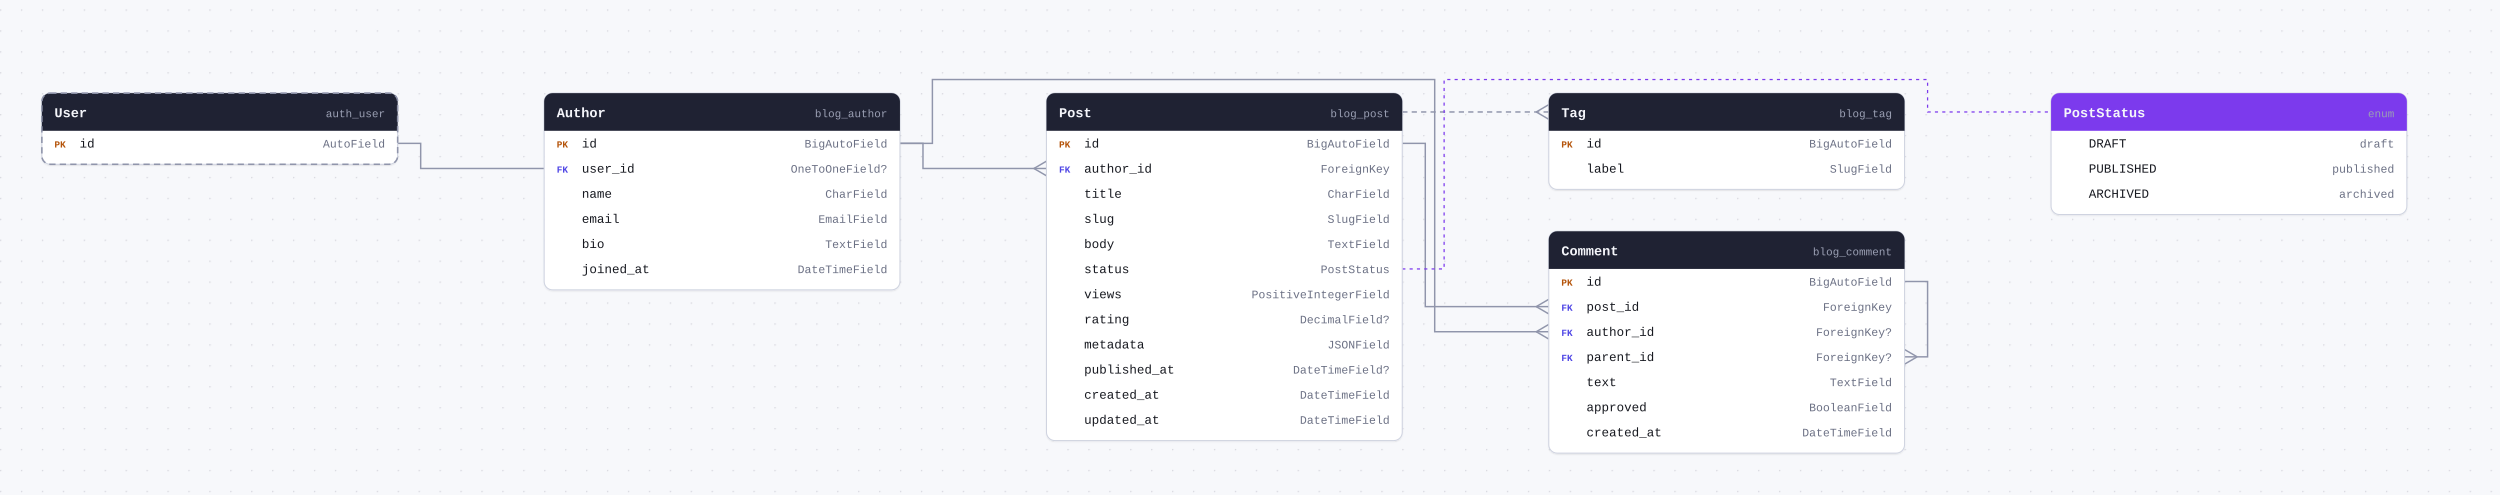
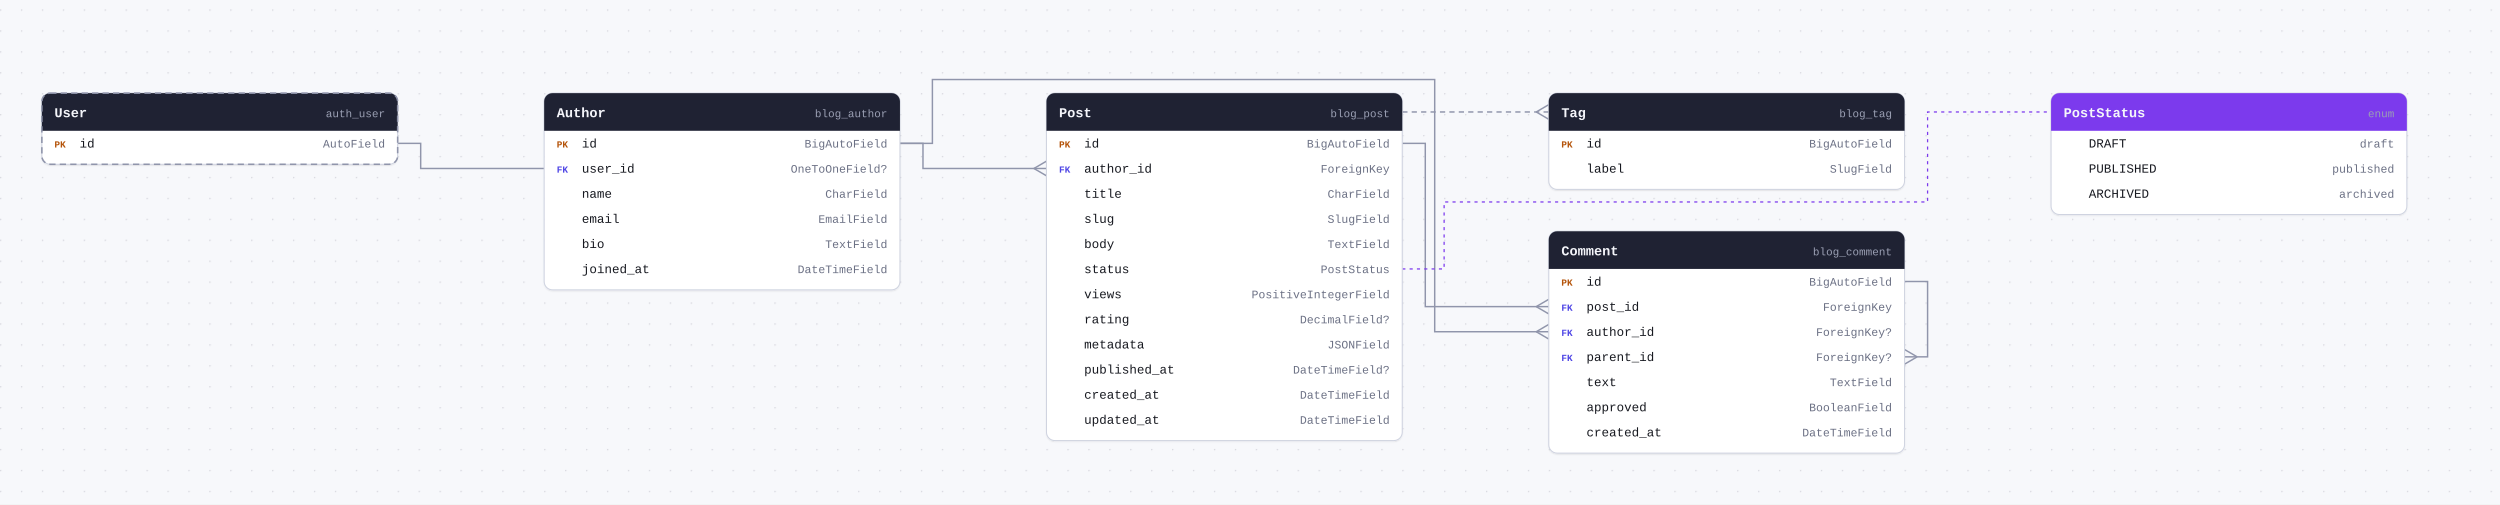
- <svg xmlns="http://www.w3.org/2000/svg" width="2389" height="473" viewBox="0 -49 2389 473">
+ <svg xmlns="http://www.w3.org/2000/svg" width="2389" height="482" viewBox="0 -49 2389 482">
  <defs>
    <pattern id="dots" width="20" height="20" patternUnits="userSpaceOnUse">
      <circle cx="0.7" cy="0.7" r="0.7" fill="#d4d4dc" />
    </pattern>
    <filter id="shadow" x="-5%" y="-5%" width="110%" height="115%">
      <feDropShadow dx="0" dy="1" stdDeviation="1" flood-color="#000000" flood-opacity="0.08" />
    </filter>
  </defs>
-   <rect y="-49" width="2389" height="473" fill="#f7f8fb" />
-   <rect y="-49" width="2389" height="473" fill="url(#dots)" />
+   <rect y="-49" width="2389" height="482" fill="#f7f8fb" />
+   <rect y="-49" width="2389" height="482" fill="url(#dots)" />
  <path class="relation-edge" d="M380 88 L402 88 L402 112 L520 112" fill="none" stroke="#9095ab" stroke-width="1.4" />
  <path class="relation-edge" d="M860 88 L882 88 L882 112 L1000 112" fill="none" stroke="#9095ab" stroke-width="1.4" />
  <path d="M988 112 L1000 105 M988 112 L1000 119" fill="none" stroke="#9095ab" stroke-width="1.4" />
  <path class="relation-edge" d="M1340 58 L1362 58 L1362 58 L1480 58" fill="none" stroke="#9095ab" stroke-width="1.4" stroke-dasharray="5 4" />
  <path d="M1468 58 L1480 51 M1468 58 L1480 65" fill="none" stroke="#9095ab" stroke-width="1.4" />
  <path class="relation-edge" d="M1340 88 L1362 88 L1362 244 L1480 244" fill="none" stroke="#9095ab" stroke-width="1.4" />
  <path d="M1468 244 L1480 237 M1468 244 L1480 251" fill="none" stroke="#9095ab" stroke-width="1.4" />
  <path class="relation-edge" d="M860 88 L891 88 L891 27 L1371 27 L1371 268 L1480 268" fill="none" stroke="#9095ab" stroke-width="1.4" />
  <path d="M1468 268 L1480 261 M1468 268 L1480 275" fill="none" stroke="#9095ab" stroke-width="1.4" />
  <path class="relation-edge" d="M1820 220 L1842 220 L1842 292 L1820 292" fill="none" stroke="#9095ab" stroke-width="1.4" />
  <path d="M1832 292 L1820 285 M1832 292 L1820 299" fill="none" stroke="#9095ab" stroke-width="1.4" />
-   <path class="enum-edge" d="M1340 208 L1380 208 L1380 27 L1842 27 L1842 58 L1960 58" fill="none" stroke="#7c3aed" stroke-width="1.2" stroke-dasharray="3 4" />
+   <path class="enum-edge" d="M1340 208 L1380 208 L1380 144 L1842 144 L1842 58 L1960 58" fill="none" stroke="#7c3aed" stroke-width="1.2" stroke-dasharray="3 4" />
  <g class="model-node">
    <clipPath id="card-0">
      <rect x="520" y="40" width="340" height="188" rx="8" />
    </clipPath>
    <rect x="520" y="40" width="340" height="188" rx="8" fill="#ffffff" stroke="#cfd3e0" filter="url(#shadow)" />
    <rect x="520" y="40" width="340" height="36" fill="#1f2233" clip-path="url(#card-0)" />
    <text x="532" y="63" font-family="ui-monospace, SF Mono, Menlo, Consolas, Liberation Mono, DejaVu Sans Mono, monospace" font-size="13" font-weight="700" text-anchor="start" fill="#f4f5fa">Author</text>
    <text x="848" y="63" font-family="ui-monospace, SF Mono, Menlo, Consolas, Liberation Mono, DejaVu Sans Mono, monospace" font-size="10.5" font-weight="400" text-anchor="end" fill="#9a9fb3">blog_author</text>
    <text x="532" y="92" font-family="ui-monospace, SF Mono, Menlo, Consolas, Liberation Mono, DejaVu Sans Mono, monospace" font-size="9" font-weight="700" text-anchor="start" fill="#b45309">PK</text>
    <text x="556" y="92" font-family="ui-monospace, SF Mono, Menlo, Consolas, Liberation Mono, DejaVu Sans Mono, monospace" font-size="12" font-weight="400" text-anchor="start" fill="#16181f">id</text>
    <text x="848" y="92" font-family="ui-monospace, SF Mono, Menlo, Consolas, Liberation Mono, DejaVu Sans Mono, monospace" font-size="11" font-weight="400" text-anchor="end" fill="#6b7084">BigAutoField</text>
    <text x="532" y="116" font-family="ui-monospace, SF Mono, Menlo, Consolas, Liberation Mono, DejaVu Sans Mono, monospace" font-size="9" font-weight="700" text-anchor="start" fill="#4f46e5">FK</text>
    <text x="556" y="116" font-family="ui-monospace, SF Mono, Menlo, Consolas, Liberation Mono, DejaVu Sans Mono, monospace" font-size="12" font-weight="400" text-anchor="start" fill="#16181f">user_id</text>
    <text x="848" y="116" font-family="ui-monospace, SF Mono, Menlo, Consolas, Liberation Mono, DejaVu Sans Mono, monospace" font-size="11" font-weight="400" text-anchor="end" fill="#6b7084">OneToOneField?</text>
    <text x="556" y="140" font-family="ui-monospace, SF Mono, Menlo, Consolas, Liberation Mono, DejaVu Sans Mono, monospace" font-size="12" font-weight="400" text-anchor="start" fill="#16181f">name</text>
    <text x="848" y="140" font-family="ui-monospace, SF Mono, Menlo, Consolas, Liberation Mono, DejaVu Sans Mono, monospace" font-size="11" font-weight="400" text-anchor="end" fill="#6b7084">CharField</text>
    <text x="556" y="164" font-family="ui-monospace, SF Mono, Menlo, Consolas, Liberation Mono, DejaVu Sans Mono, monospace" font-size="12" font-weight="400" text-anchor="start" fill="#16181f">email</text>
    <text x="848" y="164" font-family="ui-monospace, SF Mono, Menlo, Consolas, Liberation Mono, DejaVu Sans Mono, monospace" font-size="11" font-weight="400" text-anchor="end" fill="#6b7084">EmailField</text>
    <text x="556" y="188" font-family="ui-monospace, SF Mono, Menlo, Consolas, Liberation Mono, DejaVu Sans Mono, monospace" font-size="12" font-weight="400" text-anchor="start" fill="#16181f">bio</text>
    <text x="848" y="188" font-family="ui-monospace, SF Mono, Menlo, Consolas, Liberation Mono, DejaVu Sans Mono, monospace" font-size="11" font-weight="400" text-anchor="end" fill="#6b7084">TextField</text>
    <text x="556" y="212" font-family="ui-monospace, SF Mono, Menlo, Consolas, Liberation Mono, DejaVu Sans Mono, monospace" font-size="12" font-weight="400" text-anchor="start" fill="#16181f">joined_at</text>
    <text x="848" y="212" font-family="ui-monospace, SF Mono, Menlo, Consolas, Liberation Mono, DejaVu Sans Mono, monospace" font-size="11" font-weight="400" text-anchor="end" fill="#6b7084">DateTimeField</text>
  </g>
  <g class="model-node">
    <clipPath id="card-1">
      <rect x="1480" y="40" width="340" height="92" rx="8" />
    </clipPath>
    <rect x="1480" y="40" width="340" height="92" rx="8" fill="#ffffff" stroke="#cfd3e0" filter="url(#shadow)" />
    <rect x="1480" y="40" width="340" height="36" fill="#1f2233" clip-path="url(#card-1)" />
    <text x="1492" y="63" font-family="ui-monospace, SF Mono, Menlo, Consolas, Liberation Mono, DejaVu Sans Mono, monospace" font-size="13" font-weight="700" text-anchor="start" fill="#f4f5fa">Tag</text>
    <text x="1808" y="63" font-family="ui-monospace, SF Mono, Menlo, Consolas, Liberation Mono, DejaVu Sans Mono, monospace" font-size="10.5" font-weight="400" text-anchor="end" fill="#9a9fb3">blog_tag</text>
    <text x="1492" y="92" font-family="ui-monospace, SF Mono, Menlo, Consolas, Liberation Mono, DejaVu Sans Mono, monospace" font-size="9" font-weight="700" text-anchor="start" fill="#b45309">PK</text>
    <text x="1516" y="92" font-family="ui-monospace, SF Mono, Menlo, Consolas, Liberation Mono, DejaVu Sans Mono, monospace" font-size="12" font-weight="400" text-anchor="start" fill="#16181f">id</text>
    <text x="1808" y="92" font-family="ui-monospace, SF Mono, Menlo, Consolas, Liberation Mono, DejaVu Sans Mono, monospace" font-size="11" font-weight="400" text-anchor="end" fill="#6b7084">BigAutoField</text>
    <text x="1516" y="116" font-family="ui-monospace, SF Mono, Menlo, Consolas, Liberation Mono, DejaVu Sans Mono, monospace" font-size="12" font-weight="400" text-anchor="start" fill="#16181f">label</text>
    <text x="1808" y="116" font-family="ui-monospace, SF Mono, Menlo, Consolas, Liberation Mono, DejaVu Sans Mono, monospace" font-size="11" font-weight="400" text-anchor="end" fill="#6b7084">SlugField</text>
  </g>
  <g class="model-node">
    <clipPath id="card-2">
      <rect x="1000" y="40" width="340" height="332" rx="8" />
    </clipPath>
    <rect x="1000" y="40" width="340" height="332" rx="8" fill="#ffffff" stroke="#cfd3e0" filter="url(#shadow)" />
    <rect x="1000" y="40" width="340" height="36" fill="#1f2233" clip-path="url(#card-2)" />
    <text x="1012" y="63" font-family="ui-monospace, SF Mono, Menlo, Consolas, Liberation Mono, DejaVu Sans Mono, monospace" font-size="13" font-weight="700" text-anchor="start" fill="#f4f5fa">Post</text>
    <text x="1328" y="63" font-family="ui-monospace, SF Mono, Menlo, Consolas, Liberation Mono, DejaVu Sans Mono, monospace" font-size="10.5" font-weight="400" text-anchor="end" fill="#9a9fb3">blog_post</text>
    <text x="1012" y="92" font-family="ui-monospace, SF Mono, Menlo, Consolas, Liberation Mono, DejaVu Sans Mono, monospace" font-size="9" font-weight="700" text-anchor="start" fill="#b45309">PK</text>
    <text x="1036" y="92" font-family="ui-monospace, SF Mono, Menlo, Consolas, Liberation Mono, DejaVu Sans Mono, monospace" font-size="12" font-weight="400" text-anchor="start" fill="#16181f">id</text>
    <text x="1328" y="92" font-family="ui-monospace, SF Mono, Menlo, Consolas, Liberation Mono, DejaVu Sans Mono, monospace" font-size="11" font-weight="400" text-anchor="end" fill="#6b7084">BigAutoField</text>
    <text x="1012" y="116" font-family="ui-monospace, SF Mono, Menlo, Consolas, Liberation Mono, DejaVu Sans Mono, monospace" font-size="9" font-weight="700" text-anchor="start" fill="#4f46e5">FK</text>
    <text x="1036" y="116" font-family="ui-monospace, SF Mono, Menlo, Consolas, Liberation Mono, DejaVu Sans Mono, monospace" font-size="12" font-weight="400" text-anchor="start" fill="#16181f">author_id</text>
    <text x="1328" y="116" font-family="ui-monospace, SF Mono, Menlo, Consolas, Liberation Mono, DejaVu Sans Mono, monospace" font-size="11" font-weight="400" text-anchor="end" fill="#6b7084">ForeignKey</text>
    <text x="1036" y="140" font-family="ui-monospace, SF Mono, Menlo, Consolas, Liberation Mono, DejaVu Sans Mono, monospace" font-size="12" font-weight="400" text-anchor="start" fill="#16181f">title</text>
    <text x="1328" y="140" font-family="ui-monospace, SF Mono, Menlo, Consolas, Liberation Mono, DejaVu Sans Mono, monospace" font-size="11" font-weight="400" text-anchor="end" fill="#6b7084">CharField</text>
    <text x="1036" y="164" font-family="ui-monospace, SF Mono, Menlo, Consolas, Liberation Mono, DejaVu Sans Mono, monospace" font-size="12" font-weight="400" text-anchor="start" fill="#16181f">slug</text>
    <text x="1328" y="164" font-family="ui-monospace, SF Mono, Menlo, Consolas, Liberation Mono, DejaVu Sans Mono, monospace" font-size="11" font-weight="400" text-anchor="end" fill="#6b7084">SlugField</text>
    <text x="1036" y="188" font-family="ui-monospace, SF Mono, Menlo, Consolas, Liberation Mono, DejaVu Sans Mono, monospace" font-size="12" font-weight="400" text-anchor="start" fill="#16181f">body</text>
    <text x="1328" y="188" font-family="ui-monospace, SF Mono, Menlo, Consolas, Liberation Mono, DejaVu Sans Mono, monospace" font-size="11" font-weight="400" text-anchor="end" fill="#6b7084">TextField</text>
    <text x="1036" y="212" font-family="ui-monospace, SF Mono, Menlo, Consolas, Liberation Mono, DejaVu Sans Mono, monospace" font-size="12" font-weight="400" text-anchor="start" fill="#16181f">status</text>
    <text x="1328" y="212" font-family="ui-monospace, SF Mono, Menlo, Consolas, Liberation Mono, DejaVu Sans Mono, monospace" font-size="11" font-weight="400" text-anchor="end" fill="#6b7084">PostStatus</text>
    <text x="1036" y="236" font-family="ui-monospace, SF Mono, Menlo, Consolas, Liberation Mono, DejaVu Sans Mono, monospace" font-size="12" font-weight="400" text-anchor="start" fill="#16181f">views</text>
    <text x="1328" y="236" font-family="ui-monospace, SF Mono, Menlo, Consolas, Liberation Mono, DejaVu Sans Mono, monospace" font-size="11" font-weight="400" text-anchor="end" fill="#6b7084">PositiveIntegerField</text>
    <text x="1036" y="260" font-family="ui-monospace, SF Mono, Menlo, Consolas, Liberation Mono, DejaVu Sans Mono, monospace" font-size="12" font-weight="400" text-anchor="start" fill="#16181f">rating</text>
    <text x="1328" y="260" font-family="ui-monospace, SF Mono, Menlo, Consolas, Liberation Mono, DejaVu Sans Mono, monospace" font-size="11" font-weight="400" text-anchor="end" fill="#6b7084">DecimalField?</text>
    <text x="1036" y="284" font-family="ui-monospace, SF Mono, Menlo, Consolas, Liberation Mono, DejaVu Sans Mono, monospace" font-size="12" font-weight="400" text-anchor="start" fill="#16181f">metadata</text>
    <text x="1328" y="284" font-family="ui-monospace, SF Mono, Menlo, Consolas, Liberation Mono, DejaVu Sans Mono, monospace" font-size="11" font-weight="400" text-anchor="end" fill="#6b7084">JSONField</text>
    <text x="1036" y="308" font-family="ui-monospace, SF Mono, Menlo, Consolas, Liberation Mono, DejaVu Sans Mono, monospace" font-size="12" font-weight="400" text-anchor="start" fill="#16181f">published_at</text>
    <text x="1328" y="308" font-family="ui-monospace, SF Mono, Menlo, Consolas, Liberation Mono, DejaVu Sans Mono, monospace" font-size="11" font-weight="400" text-anchor="end" fill="#6b7084">DateTimeField?</text>
    <text x="1036" y="332" font-family="ui-monospace, SF Mono, Menlo, Consolas, Liberation Mono, DejaVu Sans Mono, monospace" font-size="12" font-weight="400" text-anchor="start" fill="#16181f">created_at</text>
    <text x="1328" y="332" font-family="ui-monospace, SF Mono, Menlo, Consolas, Liberation Mono, DejaVu Sans Mono, monospace" font-size="11" font-weight="400" text-anchor="end" fill="#6b7084">DateTimeField</text>
    <text x="1036" y="356" font-family="ui-monospace, SF Mono, Menlo, Consolas, Liberation Mono, DejaVu Sans Mono, monospace" font-size="12" font-weight="400" text-anchor="start" fill="#16181f">updated_at</text>
    <text x="1328" y="356" font-family="ui-monospace, SF Mono, Menlo, Consolas, Liberation Mono, DejaVu Sans Mono, monospace" font-size="11" font-weight="400" text-anchor="end" fill="#6b7084">DateTimeField</text>
  </g>
  <g class="model-node">
    <clipPath id="card-3">
      <rect x="1480" y="172" width="340" height="212" rx="8" />
    </clipPath>
    <rect x="1480" y="172" width="340" height="212" rx="8" fill="#ffffff" stroke="#cfd3e0" filter="url(#shadow)" />
    <rect x="1480" y="172" width="340" height="36" fill="#1f2233" clip-path="url(#card-3)" />
    <text x="1492" y="195" font-family="ui-monospace, SF Mono, Menlo, Consolas, Liberation Mono, DejaVu Sans Mono, monospace" font-size="13" font-weight="700" text-anchor="start" fill="#f4f5fa">Comment</text>
    <text x="1808" y="195" font-family="ui-monospace, SF Mono, Menlo, Consolas, Liberation Mono, DejaVu Sans Mono, monospace" font-size="10.5" font-weight="400" text-anchor="end" fill="#9a9fb3">blog_comment</text>
    <text x="1492" y="224" font-family="ui-monospace, SF Mono, Menlo, Consolas, Liberation Mono, DejaVu Sans Mono, monospace" font-size="9" font-weight="700" text-anchor="start" fill="#b45309">PK</text>
    <text x="1516" y="224" font-family="ui-monospace, SF Mono, Menlo, Consolas, Liberation Mono, DejaVu Sans Mono, monospace" font-size="12" font-weight="400" text-anchor="start" fill="#16181f">id</text>
    <text x="1808" y="224" font-family="ui-monospace, SF Mono, Menlo, Consolas, Liberation Mono, DejaVu Sans Mono, monospace" font-size="11" font-weight="400" text-anchor="end" fill="#6b7084">BigAutoField</text>
    <text x="1492" y="248" font-family="ui-monospace, SF Mono, Menlo, Consolas, Liberation Mono, DejaVu Sans Mono, monospace" font-size="9" font-weight="700" text-anchor="start" fill="#4f46e5">FK</text>
    <text x="1516" y="248" font-family="ui-monospace, SF Mono, Menlo, Consolas, Liberation Mono, DejaVu Sans Mono, monospace" font-size="12" font-weight="400" text-anchor="start" fill="#16181f">post_id</text>
    <text x="1808" y="248" font-family="ui-monospace, SF Mono, Menlo, Consolas, Liberation Mono, DejaVu Sans Mono, monospace" font-size="11" font-weight="400" text-anchor="end" fill="#6b7084">ForeignKey</text>
    <text x="1492" y="272" font-family="ui-monospace, SF Mono, Menlo, Consolas, Liberation Mono, DejaVu Sans Mono, monospace" font-size="9" font-weight="700" text-anchor="start" fill="#4f46e5">FK</text>
    <text x="1516" y="272" font-family="ui-monospace, SF Mono, Menlo, Consolas, Liberation Mono, DejaVu Sans Mono, monospace" font-size="12" font-weight="400" text-anchor="start" fill="#16181f">author_id</text>
    <text x="1808" y="272" font-family="ui-monospace, SF Mono, Menlo, Consolas, Liberation Mono, DejaVu Sans Mono, monospace" font-size="11" font-weight="400" text-anchor="end" fill="#6b7084">ForeignKey?</text>
    <text x="1492" y="296" font-family="ui-monospace, SF Mono, Menlo, Consolas, Liberation Mono, DejaVu Sans Mono, monospace" font-size="9" font-weight="700" text-anchor="start" fill="#4f46e5">FK</text>
    <text x="1516" y="296" font-family="ui-monospace, SF Mono, Menlo, Consolas, Liberation Mono, DejaVu Sans Mono, monospace" font-size="12" font-weight="400" text-anchor="start" fill="#16181f">parent_id</text>
    <text x="1808" y="296" font-family="ui-monospace, SF Mono, Menlo, Consolas, Liberation Mono, DejaVu Sans Mono, monospace" font-size="11" font-weight="400" text-anchor="end" fill="#6b7084">ForeignKey?</text>
    <text x="1516" y="320" font-family="ui-monospace, SF Mono, Menlo, Consolas, Liberation Mono, DejaVu Sans Mono, monospace" font-size="12" font-weight="400" text-anchor="start" fill="#16181f">text</text>
    <text x="1808" y="320" font-family="ui-monospace, SF Mono, Menlo, Consolas, Liberation Mono, DejaVu Sans Mono, monospace" font-size="11" font-weight="400" text-anchor="end" fill="#6b7084">TextField</text>
    <text x="1516" y="344" font-family="ui-monospace, SF Mono, Menlo, Consolas, Liberation Mono, DejaVu Sans Mono, monospace" font-size="12" font-weight="400" text-anchor="start" fill="#16181f">approved</text>
    <text x="1808" y="344" font-family="ui-monospace, SF Mono, Menlo, Consolas, Liberation Mono, DejaVu Sans Mono, monospace" font-size="11" font-weight="400" text-anchor="end" fill="#6b7084">BooleanField</text>
    <text x="1516" y="368" font-family="ui-monospace, SF Mono, Menlo, Consolas, Liberation Mono, DejaVu Sans Mono, monospace" font-size="12" font-weight="400" text-anchor="start" fill="#16181f">created_at</text>
    <text x="1808" y="368" font-family="ui-monospace, SF Mono, Menlo, Consolas, Liberation Mono, DejaVu Sans Mono, monospace" font-size="11" font-weight="400" text-anchor="end" fill="#6b7084">DateTimeField</text>
  </g>
  <g class="model-node">
    <clipPath id="card-4">
      <rect x="40" y="40" width="340" height="68" rx="8" />
    </clipPath>
    <rect x="40" y="40" width="340" height="68" rx="8" fill="#ffffff" stroke="#cfd3e0" filter="url(#shadow)" />
    <rect x="40" y="40" width="340" height="36" fill="#1f2233" clip-path="url(#card-4)" />
    <text x="52" y="63" font-family="ui-monospace, SF Mono, Menlo, Consolas, Liberation Mono, DejaVu Sans Mono, monospace" font-size="13" font-weight="700" text-anchor="start" fill="#f4f5fa">User</text>
    <text x="368" y="63" font-family="ui-monospace, SF Mono, Menlo, Consolas, Liberation Mono, DejaVu Sans Mono, monospace" font-size="10.5" font-weight="400" text-anchor="end" fill="#9a9fb3">auth_user</text>
    <text x="52" y="92" font-family="ui-monospace, SF Mono, Menlo, Consolas, Liberation Mono, DejaVu Sans Mono, monospace" font-size="9" font-weight="700" text-anchor="start" fill="#b45309">PK</text>
    <text x="76" y="92" font-family="ui-monospace, SF Mono, Menlo, Consolas, Liberation Mono, DejaVu Sans Mono, monospace" font-size="12" font-weight="400" text-anchor="start" fill="#16181f">id</text>
    <text x="368" y="92" font-family="ui-monospace, SF Mono, Menlo, Consolas, Liberation Mono, DejaVu Sans Mono, monospace" font-size="11" font-weight="400" text-anchor="end" fill="#6b7084">AutoField</text>
    <rect class="external" x="40" y="40" width="340" height="68" rx="8" fill="none" stroke="#9095ab" stroke-width="1.5" stroke-dasharray="6 4" />
  </g>
  <g class="enum-node">
    <clipPath id="card-5">
      <rect x="1960" y="40" width="340" height="116" rx="8" />
    </clipPath>
    <rect x="1960" y="40" width="340" height="116" rx="8" fill="#ffffff" stroke="#cfd3e0" filter="url(#shadow)" />
    <rect x="1960" y="40" width="340" height="36" fill="#7c3aed" clip-path="url(#card-5)" />
    <text x="1972" y="63" font-family="ui-monospace, SF Mono, Menlo, Consolas, Liberation Mono, DejaVu Sans Mono, monospace" font-size="13" font-weight="700" text-anchor="start" fill="#f4f5fa">PostStatus</text>
    <text x="2288" y="63" font-family="ui-monospace, SF Mono, Menlo, Consolas, Liberation Mono, DejaVu Sans Mono, monospace" font-size="10.5" font-weight="400" text-anchor="end" fill="#9a9fb3">enum</text>
    <text x="1996" y="92" font-family="ui-monospace, SF Mono, Menlo, Consolas, Liberation Mono, DejaVu Sans Mono, monospace" font-size="12" font-weight="400" text-anchor="start" fill="#16181f">DRAFT</text>
    <text x="2288" y="92" font-family="ui-monospace, SF Mono, Menlo, Consolas, Liberation Mono, DejaVu Sans Mono, monospace" font-size="11" font-weight="400" text-anchor="end" fill="#6b7084">draft</text>
    <text x="1996" y="116" font-family="ui-monospace, SF Mono, Menlo, Consolas, Liberation Mono, DejaVu Sans Mono, monospace" font-size="12" font-weight="400" text-anchor="start" fill="#16181f">PUBLISHED</text>
    <text x="2288" y="116" font-family="ui-monospace, SF Mono, Menlo, Consolas, Liberation Mono, DejaVu Sans Mono, monospace" font-size="11" font-weight="400" text-anchor="end" fill="#6b7084">published</text>
    <text x="1996" y="140" font-family="ui-monospace, SF Mono, Menlo, Consolas, Liberation Mono, DejaVu Sans Mono, monospace" font-size="12" font-weight="400" text-anchor="start" fill="#16181f">ARCHIVED</text>
    <text x="2288" y="140" font-family="ui-monospace, SF Mono, Menlo, Consolas, Liberation Mono, DejaVu Sans Mono, monospace" font-size="11" font-weight="400" text-anchor="end" fill="#6b7084">archived</text>
  </g>
</svg>
